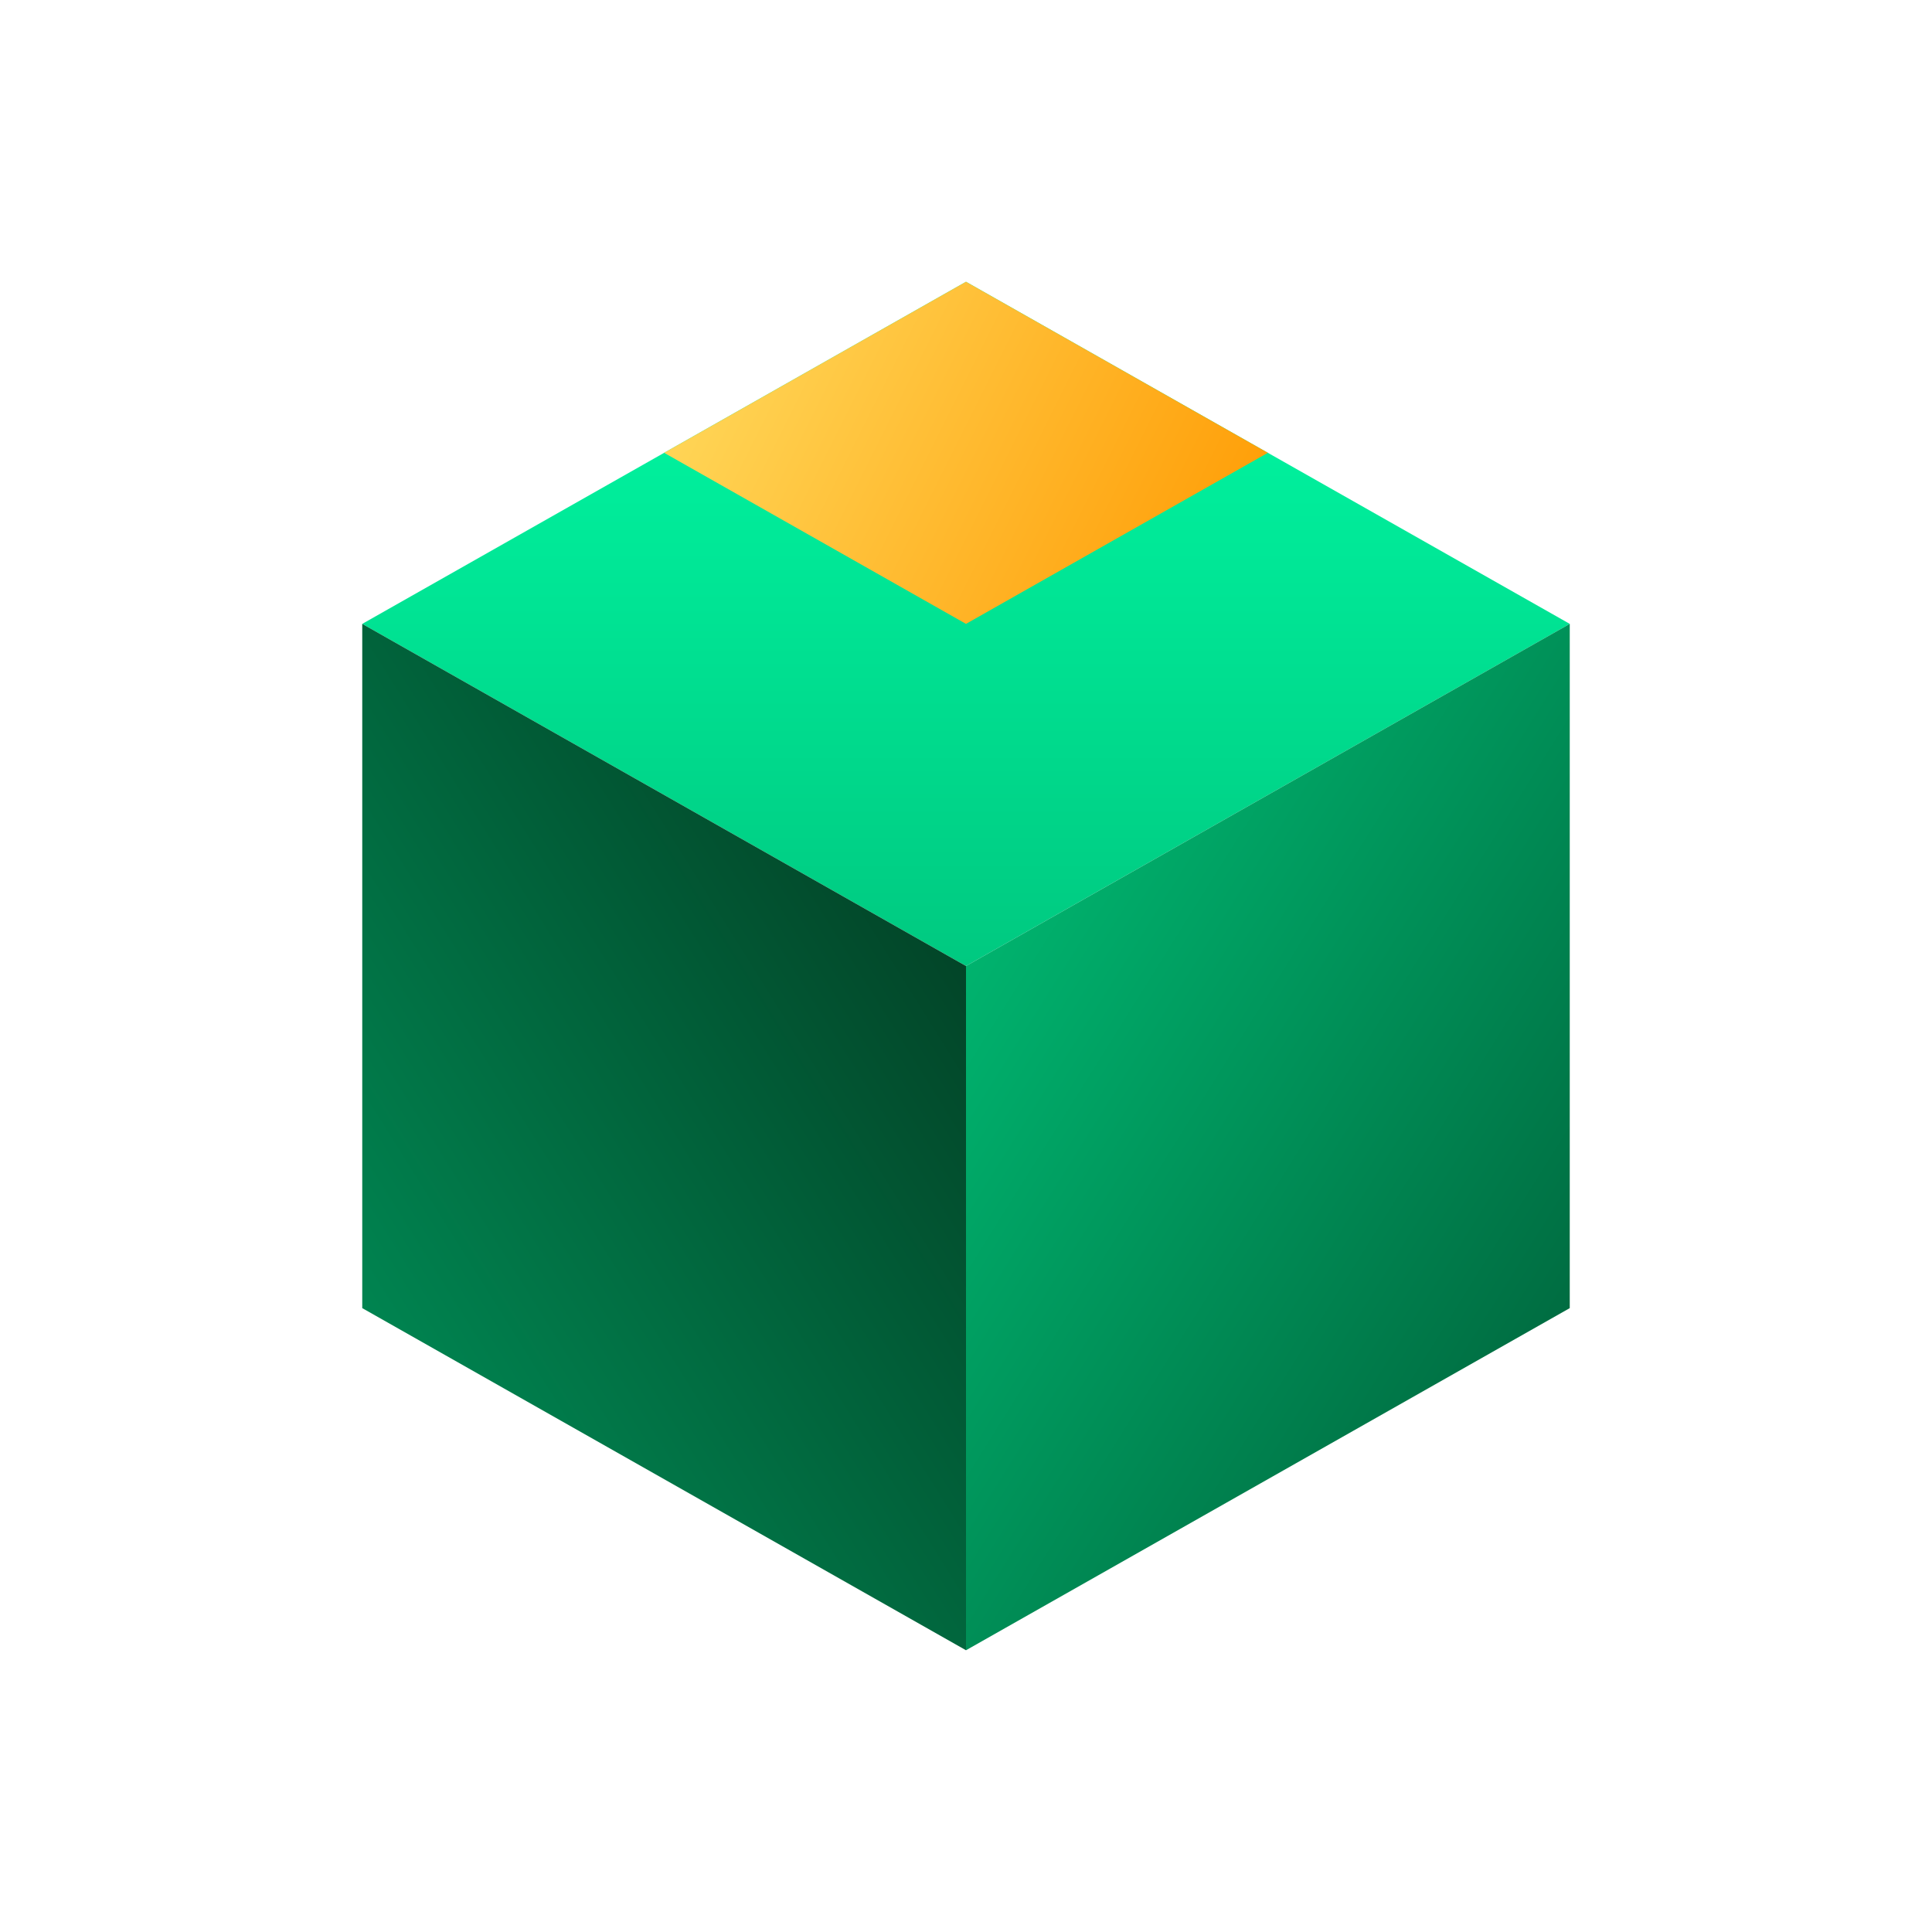
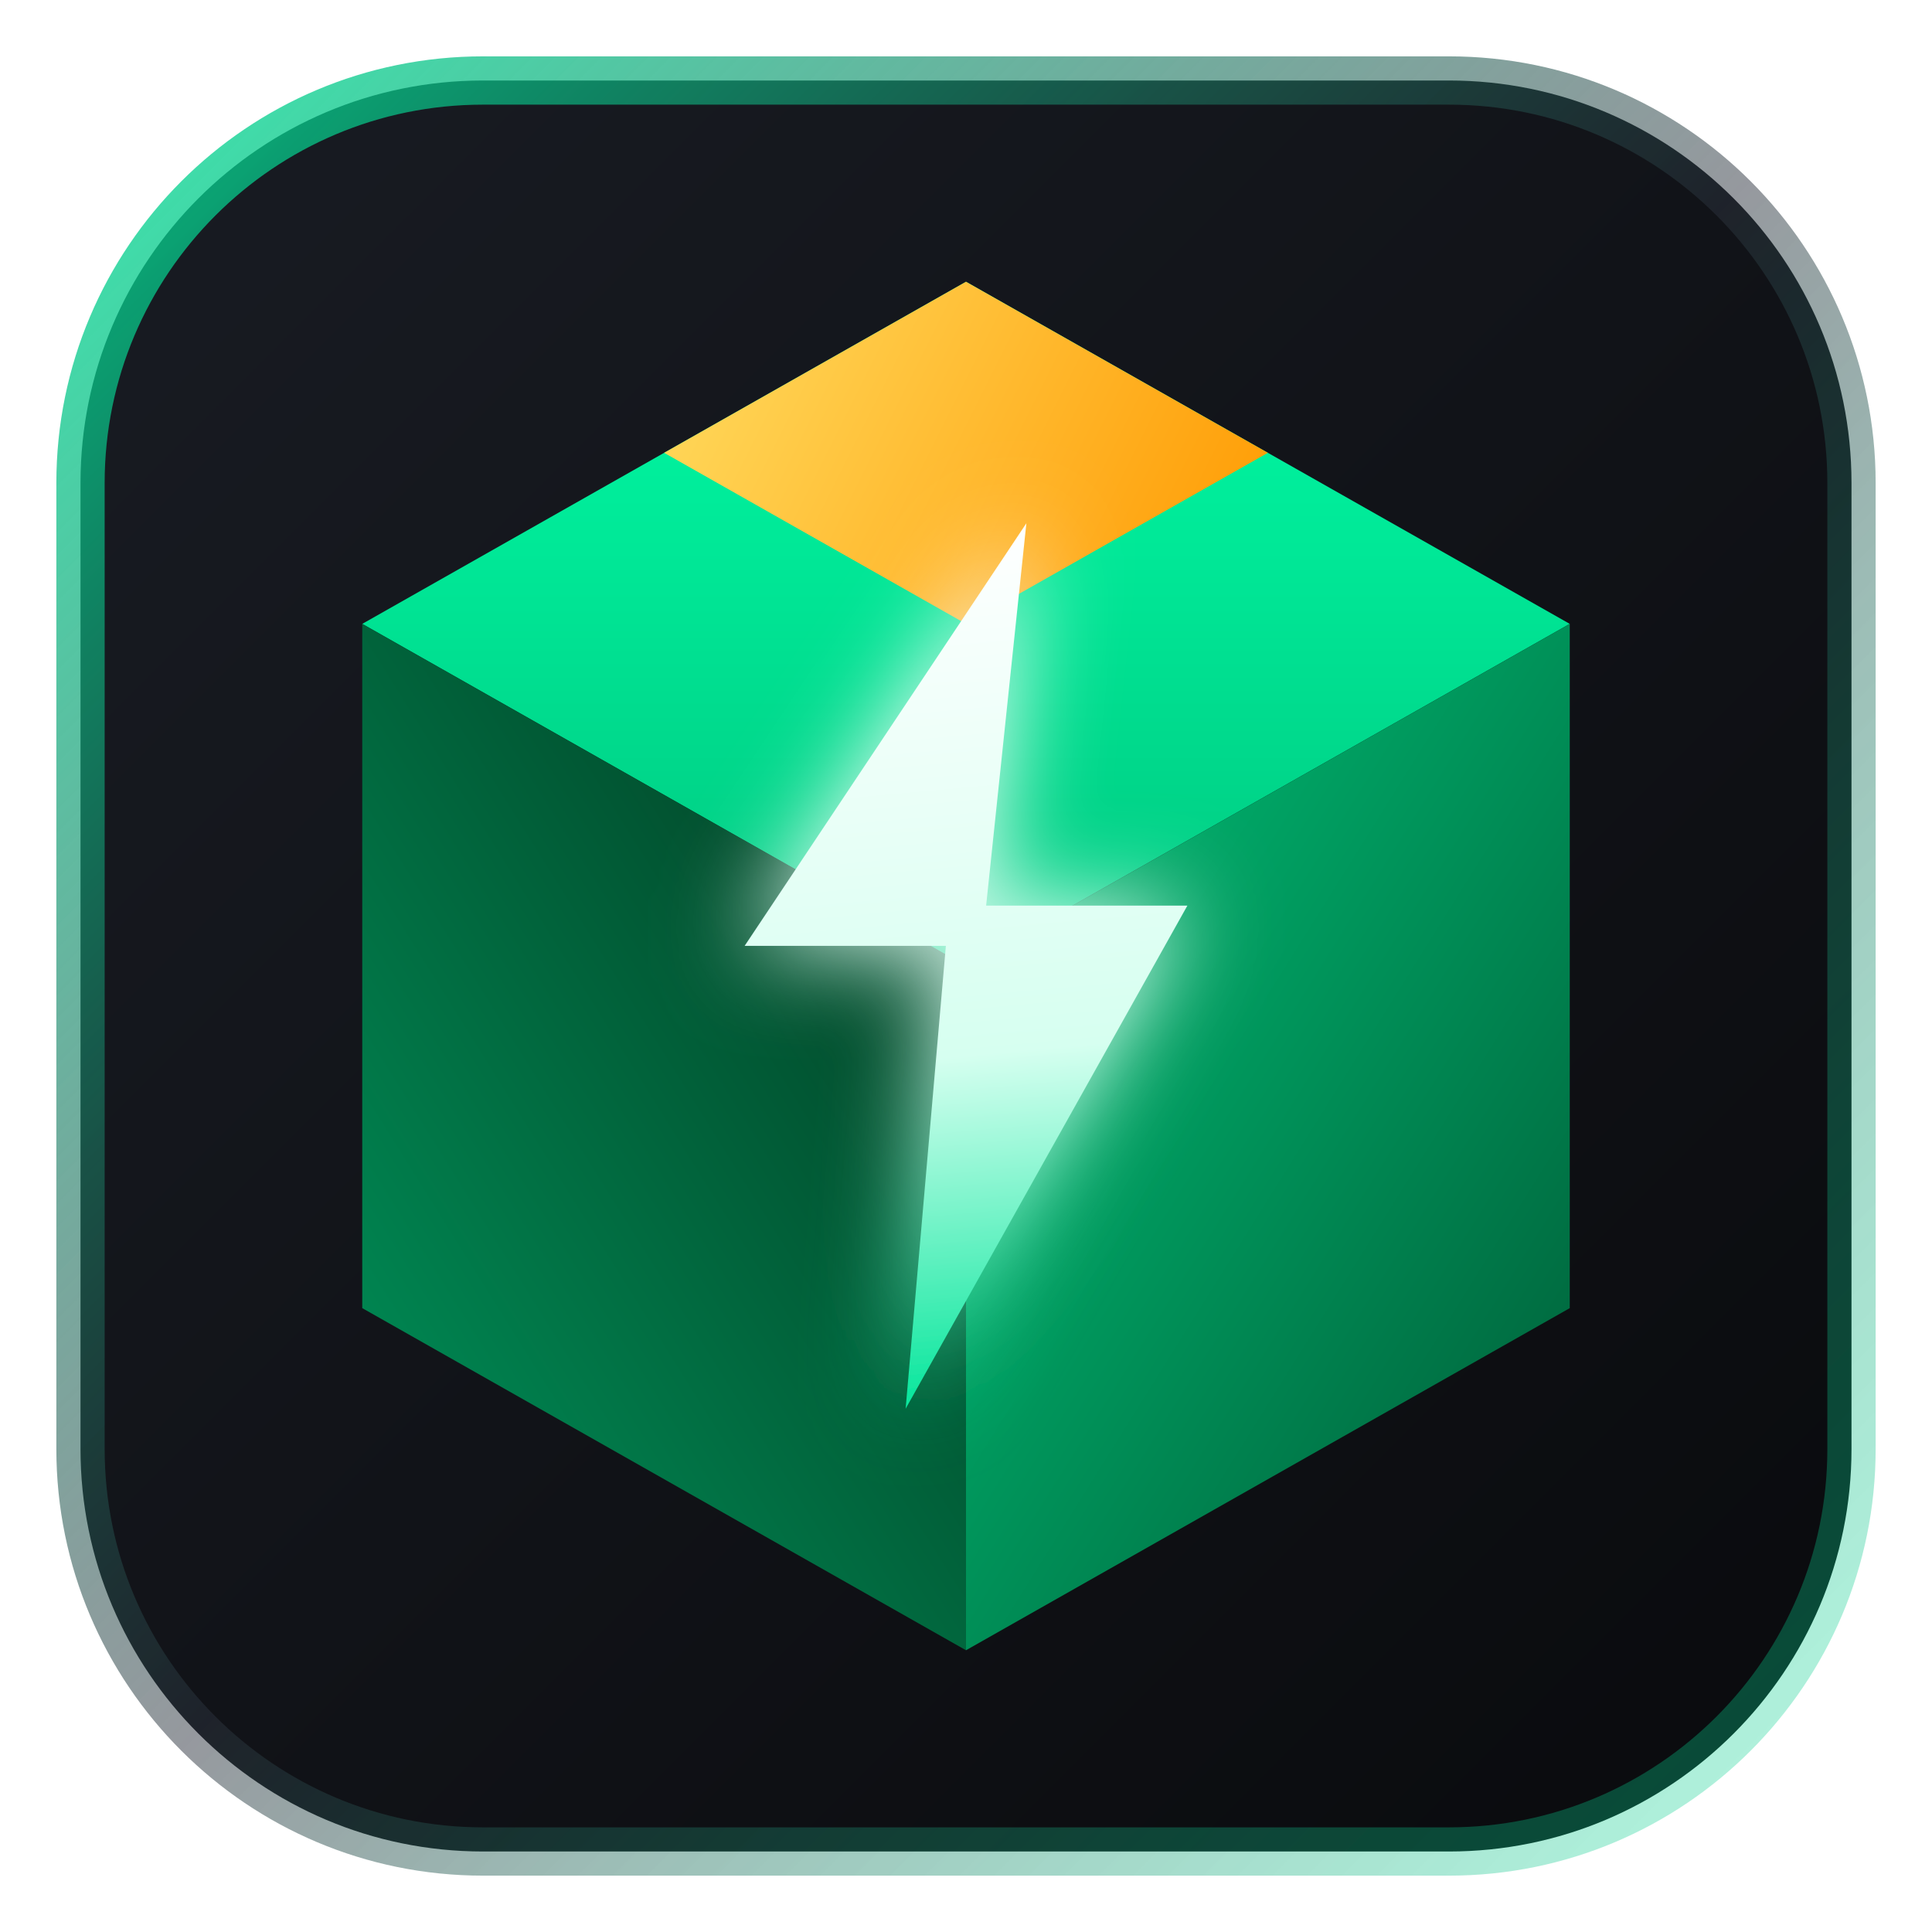
<svg xmlns="http://www.w3.org/2000/svg" width="48" height="48" viewBox="0 0 48 48" fill="none">
  <defs>
-     <linearGradient id="facetTopRain" x1="24" y1="6" x2="24" y2="24" gradientUnits="userSpaceOnUse">
+     <linearGradient id="bgGrad" x1="4" y1="4" x2="44" y2="44" gradientUnits="userSpaceOnUse">
+       <stop offset="0%" stop-color="#181B22" />
+       <stop offset="100%" stop-color="#0A0B0E" />
+     </linearGradient>
+     <linearGradient id="borderGrad" x1="2" y1="2" x2="46" y2="46" gradientUnits="userSpaceOnUse">
+       <stop offset="0%" stop-color="#00E599" stop-opacity="0.8" />
+       <stop offset="50%" stop-color="#2C323D" stop-opacity="0.5" />
+       <stop offset="100%" stop-color="#00E599" stop-opacity="0.3" />
+     </linearGradient>
+     <linearGradient id="facetTop" x1="24" y1="6" x2="24" y2="24" gradientUnits="userSpaceOnUse">
      <stop offset="0%" stop-color="#00FFA8" />
      <stop offset="100%" stop-color="#00C980" />
    </linearGradient>
-     <linearGradient id="facetRightRain" x1="24" y1="24" x2="40" y2="34" gradientUnits="userSpaceOnUse">
+     <linearGradient id="facetRight" x1="24" y1="24" x2="40" y2="34" gradientUnits="userSpaceOnUse">
      <stop offset="0%" stop-color="#00B36E" />
      <stop offset="100%" stop-color="#00663D" />
    </linearGradient>
-     <linearGradient id="facetLeftRain" x1="8" y1="34" x2="24" y2="24" gradientUnits="userSpaceOnUse">
+     <linearGradient id="facetLeft" x1="8" y1="34" x2="24" y2="24" gradientUnits="userSpaceOnUse">
      <stop offset="0%" stop-color="#008A54" />
      <stop offset="100%" stop-color="#024528" />
    </linearGradient>
-     <linearGradient id="goldCrownRain" x1="16" y1="6" x2="32" y2="14" gradientUnits="userSpaceOnUse">
+     <linearGradient id="goldCrown" x1="16" y1="6" x2="32" y2="14" gradientUnits="userSpaceOnUse">
      <stop offset="0%" stop-color="#FFE066" />
      <stop offset="100%" stop-color="#FF9900" />
    </linearGradient>
+     <linearGradient id="boltGrad" x1="23" y1="13" x2="25" y2="35" gradientUnits="userSpaceOnUse">
+       <stop offset="0%" stop-color="#FFFFFF" />
+       <stop offset="60%" stop-color="#D6FFF0" />
+       <stop offset="100%" stop-color="#00E599" />
+     </linearGradient>
+     <filter id="boltGlow" x="-30%" y="-30%" width="160%" height="160%">
+       <feGaussianBlur stdDeviation="1.2" result="blur" />
+       <feComposite in="SourceGraphic" in2="blur" operator="over" />
+     </filter>
  </defs>
-   <polygon points="24,7 39,15.5 24,24 9,15.5" fill="url(#facetTopRain)" />
-   <polygon points="39,15.5 39,32.5 24,41 24,24" fill="url(#facetRightRain)" />
-   <polygon points="9,15.5 24,24 24,41 9,32.5" fill="url(#facetLeftRain)" />
-   <polygon points="24,7 31.5,11.25 24,15.5 16.5,11.25" fill="url(#goldCrownRain)" />
+   <rect x="2" y="2" width="44" height="44" rx="10" fill="url(#bgGrad)" />
+   <rect x="2" y="2" width="44" height="44" rx="10" fill="none" stroke="url(#borderGrad)" stroke-width="1.2" />
+   <polygon points="24,7 39,15.5 24,24 9,15.5" fill="url(#facetTop)" />
+   <polygon points="39,15.5 39,32.5 24,41 24,24" fill="url(#facetRight)" />
+   <polygon points="9,15.5 24,24 24,41 9,32.5" fill="url(#facetLeft)" />
+   <polygon points="24,7 31.5,11.25 24,15.5 16.5,11.25" fill="url(#goldCrown)" />
+   <polygon points="25.5,13 18.5,23.5 23.5,23.5 22.5,35 29.5,22.5 24.5,22.5" fill="url(#boltGrad)" filter="url(#boltGlow)" />
</svg>
